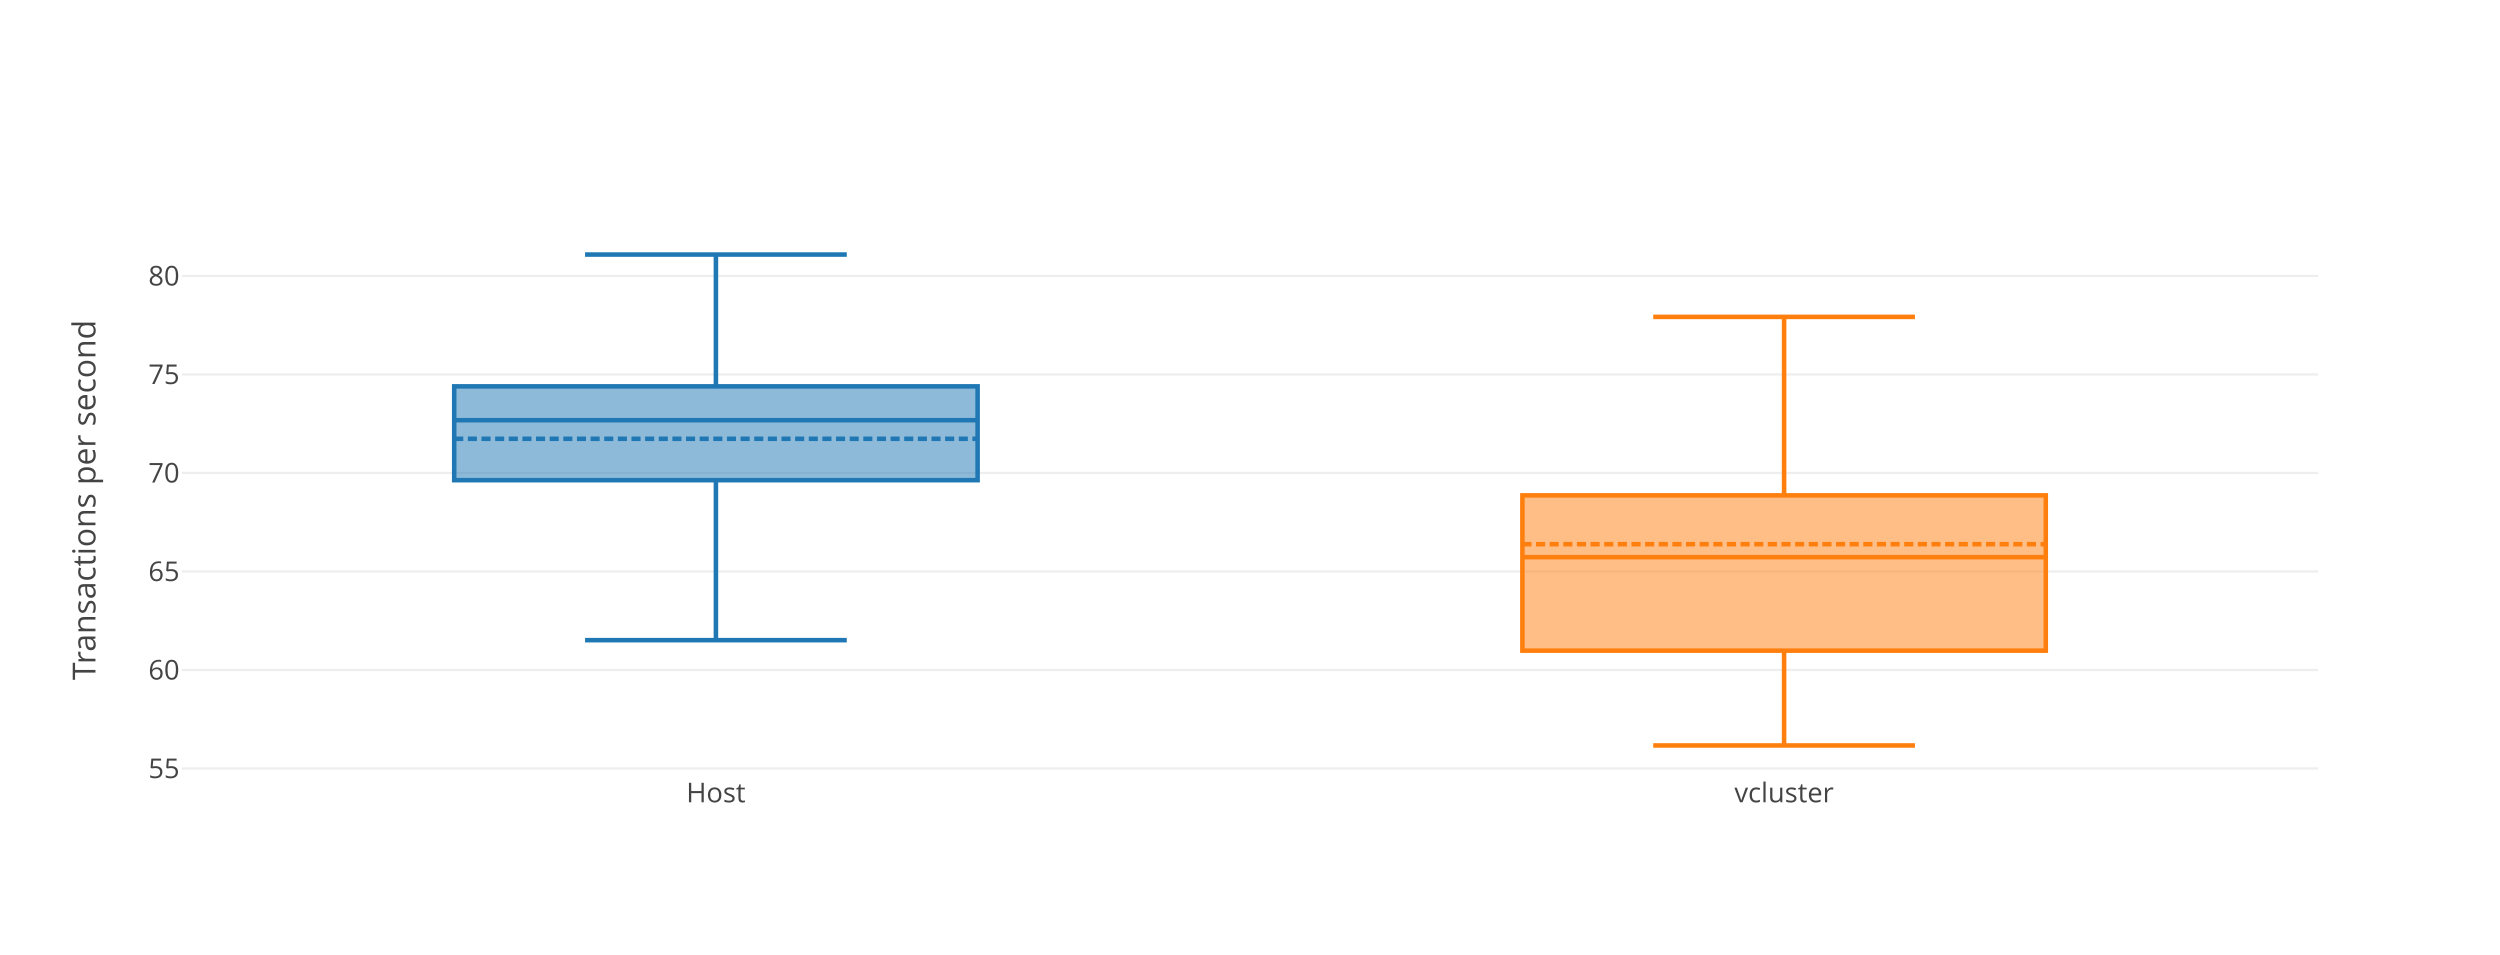
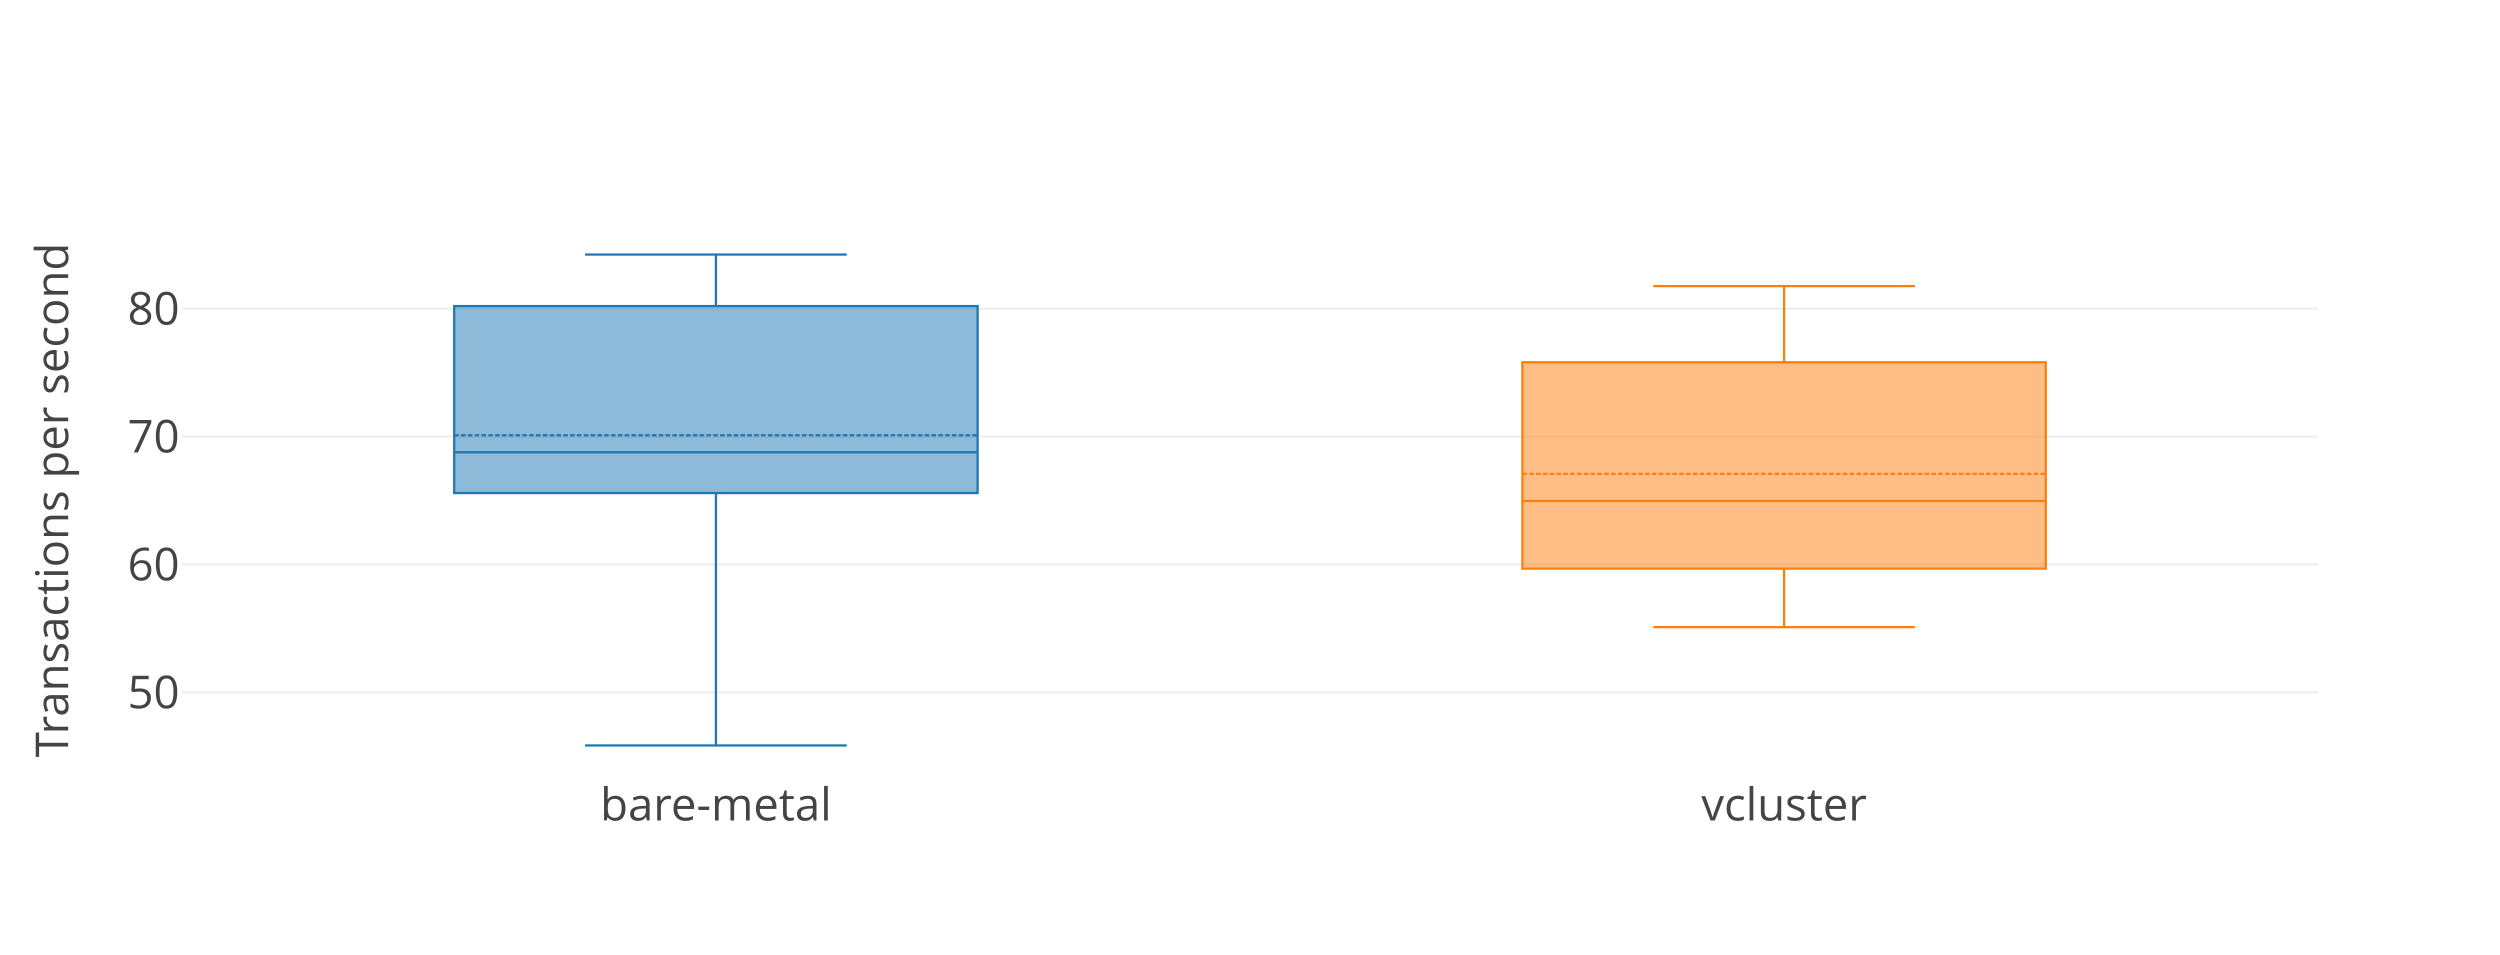
- <svg xmlns="http://www.w3.org/2000/svg" class="main-svg" width="1100" height="420" style="" viewBox="0 0 1100 420">
+ <svg xmlns="http://www.w3.org/2000/svg" class="main-svg" width="2200" height="840" style="" viewBox="0 0 1100 420">
  <rect x="0" y="0" width="1100" height="420" style="fill: rgb(255, 255, 255); fill-opacity: 1;" />
-   <defs id="defs-befb88">
+   <defs id="defs-c376dd">
    <g class="clips">
-       <clipPath id="clipbefb88xyplot" class="plotclip">
+       <clipPath id="clipc376ddxyplot" class="plotclip">
        <rect width="940" height="240" />
      </clipPath>
-       <clipPath class="axesclip" id="clipbefb88x">
+       <clipPath class="axesclip" id="clipc376ddx">
        <rect x="80" y="0" width="940" height="420" />
      </clipPath>
-       <clipPath class="axesclip" id="clipbefb88y">
+       <clipPath class="axesclip" id="clipc376ddy">
        <rect x="0" y="100" width="1100" height="240" />
      </clipPath>
-       <clipPath class="axesclip" id="clipbefb88xy">
+       <clipPath class="axesclip" id="clipc376ddxy">
        <rect x="80" y="100" width="940" height="240" />
      </clipPath>
    </g>
    <g class="gradients" />
  </defs>
  <g class="bglayer" />
  <g class="layer-below">
    <g class="imagelayer" />
    <g class="shapelayer" />
  </g>
  <g class="cartesianlayer">
    <g class="subplot xy">
      <g class="layer-subplot">
        <g class="shapelayer" />
        <g class="imagelayer" />
      </g>
      <g class="gridlayer">
        <g class="x" />
        <g class="y">
-           <path class="ygrid crisp" transform="translate(0,338.14)" d="M80,0h940" style="stroke: rgb(238, 238, 238); stroke-opacity: 1; stroke-width: 1px;" />
-           <path class="ygrid crisp" transform="translate(0,294.79)" d="M80,0h940" style="stroke: rgb(238, 238, 238); stroke-opacity: 1; stroke-width: 1px;" />
-           <path class="ygrid crisp" transform="translate(0,251.45)" d="M80,0h940" style="stroke: rgb(238, 238, 238); stroke-opacity: 1; stroke-width: 1px;" />
-           <path class="ygrid crisp" transform="translate(0,208.1)" d="M80,0h940" style="stroke: rgb(238, 238, 238); stroke-opacity: 1; stroke-width: 1px;" />
-           <path class="ygrid crisp" transform="translate(0,164.76)" d="M80,0h940" style="stroke: rgb(238, 238, 238); stroke-opacity: 1; stroke-width: 1px;" />
-           <path class="ygrid crisp" transform="translate(0,121.41)" d="M80,0h940" style="stroke: rgb(238, 238, 238); stroke-opacity: 1; stroke-width: 1px;" />
+           <path class="ygrid crisp" transform="translate(0,304.63)" d="M80,0h940" style="stroke: rgb(238, 238, 238); stroke-opacity: 1; stroke-width: 1px;" />
+           <path class="ygrid crisp" transform="translate(0,248.36)" d="M80,0h940" style="stroke: rgb(238, 238, 238); stroke-opacity: 1; stroke-width: 1px;" />
+           <path class="ygrid crisp" transform="translate(0,192.09)" d="M80,0h940" style="stroke: rgb(238, 238, 238); stroke-opacity: 1; stroke-width: 1px;" />
+           <path class="ygrid crisp" transform="translate(0,135.82)" d="M80,0h940" style="stroke: rgb(238, 238, 238); stroke-opacity: 1; stroke-width: 1px;" />
        </g>
      </g>
      <g class="zerolinelayer" />
      <path class="xlines-below" />
      <path class="ylines-below" />
      <g class="overlines-below" />
      <g class="xaxislayer-below" />
      <g class="yaxislayer-below" />
      <g class="overaxes-below" />
-       <g class="plot" transform="translate(80,100)" clip-path="url('#clipbefb88xyplot')">
+       <g class="plot" transform="translate(80,100)" clip-path="url('#clipc376ddxyplot')">
        <g class="boxlayer mlayer">
          <g class="trace boxes" style="opacity: 1;">
-             <path class="box" d="M119.85,84.89H350.15M119.85,111.28H350.15V70H119.85ZM235,111.28V181.67M235,70V12M177.43,181.67H292.58M177.43,12H292.58" style="vector-effect: non-scaling-stroke; stroke-width: 2px; stroke: rgb(31, 119, 180); stroke-opacity: 1; fill: rgb(31, 119, 180); fill-opacity: 0.5;" />
-             <path class="mean" d="M119.85,93.07H350.15" style="fill: none; vector-effect: non-scaling-stroke; stroke-width: 2; stroke-dasharray: 4px, 2px; stroke: rgb(31, 119, 180); stroke-opacity: 1;" />
+             <path class="box" d="M119.85,99.01H350.15M119.85,116.95H350.15V34.67H119.85ZM235,116.95V228M235,34.67V12M177.43,228H292.58M177.43,12H292.58" style="vector-effect: non-scaling-stroke; stroke-width: 2px; stroke: rgb(31, 119, 180); stroke-opacity: 1; fill: rgb(31, 119, 180); fill-opacity: 0.5;" />
+             <path class="mean" d="M119.85,91.52H350.15" style="fill: none; vector-effect: non-scaling-stroke; stroke-width: 2; stroke-dasharray: 4px, 2px; stroke: rgb(31, 119, 180); stroke-opacity: 1;" />
          </g>
          <g class="trace boxes" style="opacity: 1;">
-             <path class="box" d="M589.85,145.15H820.15M589.85,186.29H820.15V117.96H589.85ZM705,186.29V228M705,117.96V39.43M647.42,228H762.58M647.42,39.43H762.58" style="vector-effect: non-scaling-stroke; stroke-width: 2px; stroke: rgb(255, 127, 14); stroke-opacity: 1; fill: rgb(255, 127, 14); fill-opacity: 0.5;" />
-             <path class="mean" d="M589.85,139.44H820.15" style="fill: none; vector-effect: non-scaling-stroke; stroke-width: 2; stroke-dasharray: 4px, 2px; stroke: rgb(255, 127, 14); stroke-opacity: 1;" />
+             <path class="box" d="M589.85,120.41H820.15M589.85,150.19H820.15V59.39H589.85ZM705,150.19V175.94M705,59.39V25.88M647.42,175.94H762.58M647.42,25.88H762.58" style="vector-effect: non-scaling-stroke; stroke-width: 2px; stroke: rgb(255, 127, 14); stroke-opacity: 1; fill: rgb(255, 127, 14); fill-opacity: 0.5;" />
+             <path class="mean" d="M589.85,108.51H820.15" style="fill: none; vector-effect: non-scaling-stroke; stroke-width: 2; stroke-dasharray: 4px, 2px; stroke: rgb(255, 127, 14); stroke-opacity: 1;" />
          </g>
        </g>
      </g>
      <g class="overplot" />
      <path class="xlines-above crisp" d="M0,0" style="fill: none;" />
      <path class="ylines-above crisp" d="M0,0" style="fill: none;" />
      <g class="overlines-above" />
      <g class="xaxislayer-above">
        <g class="xtick">
-           <text text-anchor="middle" x="0" y="353" transform="translate(315,0)" style="font-family: 'Open Sans', verdana, arial, sans-serif; font-size: 12px; fill: rgb(68, 68, 68); fill-opacity: 1; white-space: pre;">Host</text>
+           <text text-anchor="middle" x="0" y="361" transform="translate(315,0)" style="font-family: 'Open Sans', verdana, arial, sans-serif; font-size: 20px; fill: rgb(68, 68, 68); fill-opacity: 1; white-space: pre;">bare-metal</text>
        </g>
        <g class="xtick">
-           <text text-anchor="middle" x="0" y="353" transform="translate(785,0)" style="font-family: 'Open Sans', verdana, arial, sans-serif; font-size: 12px; fill: rgb(68, 68, 68); fill-opacity: 1; white-space: pre;">vcluster</text>
+           <text text-anchor="middle" x="0" y="361" transform="translate(785,0)" style="font-family: 'Open Sans', verdana, arial, sans-serif; font-size: 20px; fill: rgb(68, 68, 68); fill-opacity: 1; white-space: pre;">vcluster</text>
        </g>
      </g>
      <g class="yaxislayer-above">
        <g class="ytick">
-           <text text-anchor="end" x="79" y="4.2" transform="translate(0,338.14)" style="font-family: 'Open Sans', verdana, arial, sans-serif; font-size: 12px; fill: rgb(68, 68, 68); fill-opacity: 1; white-space: pre;">55</text>
+           <text text-anchor="end" x="79" y="7" transform="translate(0,304.63)" style="font-family: 'Open Sans', verdana, arial, sans-serif; font-size: 20px; fill: rgb(68, 68, 68); fill-opacity: 1; white-space: pre;">50</text>
        </g>
        <g class="ytick">
-           <text text-anchor="end" x="79" y="4.2" transform="translate(0,294.79)" style="font-family: 'Open Sans', verdana, arial, sans-serif; font-size: 12px; fill: rgb(68, 68, 68); fill-opacity: 1; white-space: pre;">60</text>
+           <text text-anchor="end" x="79" y="7" transform="translate(0,248.36)" style="font-family: 'Open Sans', verdana, arial, sans-serif; font-size: 20px; fill: rgb(68, 68, 68); fill-opacity: 1; white-space: pre;">60</text>
        </g>
        <g class="ytick">
-           <text text-anchor="end" x="79" y="4.2" transform="translate(0,251.45)" style="font-family: 'Open Sans', verdana, arial, sans-serif; font-size: 12px; fill: rgb(68, 68, 68); fill-opacity: 1; white-space: pre;">65</text>
+           <text text-anchor="end" x="79" y="7" transform="translate(0,192.09)" style="font-family: 'Open Sans', verdana, arial, sans-serif; font-size: 20px; fill: rgb(68, 68, 68); fill-opacity: 1; white-space: pre;">70</text>
        </g>
        <g class="ytick">
-           <text text-anchor="end" x="79" y="4.2" transform="translate(0,208.1)" style="font-family: 'Open Sans', verdana, arial, sans-serif; font-size: 12px; fill: rgb(68, 68, 68); fill-opacity: 1; white-space: pre;">70</text>
-         </g>
-         <g class="ytick">
-           <text text-anchor="end" x="79" y="4.2" transform="translate(0,164.76)" style="font-family: 'Open Sans', verdana, arial, sans-serif; font-size: 12px; fill: rgb(68, 68, 68); fill-opacity: 1; white-space: pre;">75</text>
-         </g>
-         <g class="ytick">
-           <text text-anchor="end" x="79" y="4.2" transform="translate(0,121.41)" style="font-family: 'Open Sans', verdana, arial, sans-serif; font-size: 12px; fill: rgb(68, 68, 68); fill-opacity: 1; white-space: pre;">80</text>
+           <text text-anchor="end" x="79" y="7" transform="translate(0,135.82)" style="font-family: 'Open Sans', verdana, arial, sans-serif; font-size: 20px; fill: rgb(68, 68, 68); fill-opacity: 1; white-space: pre;">80</text>
        </g>
      </g>
      <g class="overaxes-above" />
    </g>
  </g>
  <g class="polarlayer" />
  <g class="ternarylayer" />
  <g class="geolayer" />
  <g class="funnelarealayer" />
  <g class="pielayer" />
  <g class="treemaplayer" />
  <g class="sunburstlayer" />
  <g class="glimages" />
-   <defs id="topdefs-befb88">
+   <defs id="topdefs-c376dd">
    <g class="clips" />
  </defs>
  <g class="layer-above">
    <g class="imagelayer" />
    <g class="shapelayer" />
  </g>
  <g class="infolayer">
    <g class="g-gtitle" />
    <g class="g-xtitle" />
    <g class="g-ytitle">
-       <text class="ytitle" transform="rotate(-90,42,220)" x="42" y="220" text-anchor="middle" style="font-family: 'Open Sans', verdana, arial, sans-serif; font-size: 14px; fill: rgb(68, 68, 68); opacity: 1; font-weight: normal; white-space: pre;">Transactions per second</text>
+       <text class="ytitle" transform="rotate(-90,30,220)" x="30" y="220" text-anchor="middle" style="font-family: 'Open Sans', verdana, arial, sans-serif; font-size: 20px; fill: rgb(68, 68, 68); opacity: 1; font-weight: normal; white-space: pre;">Transactions per second</text>
    </g>
  </g>
</svg>
